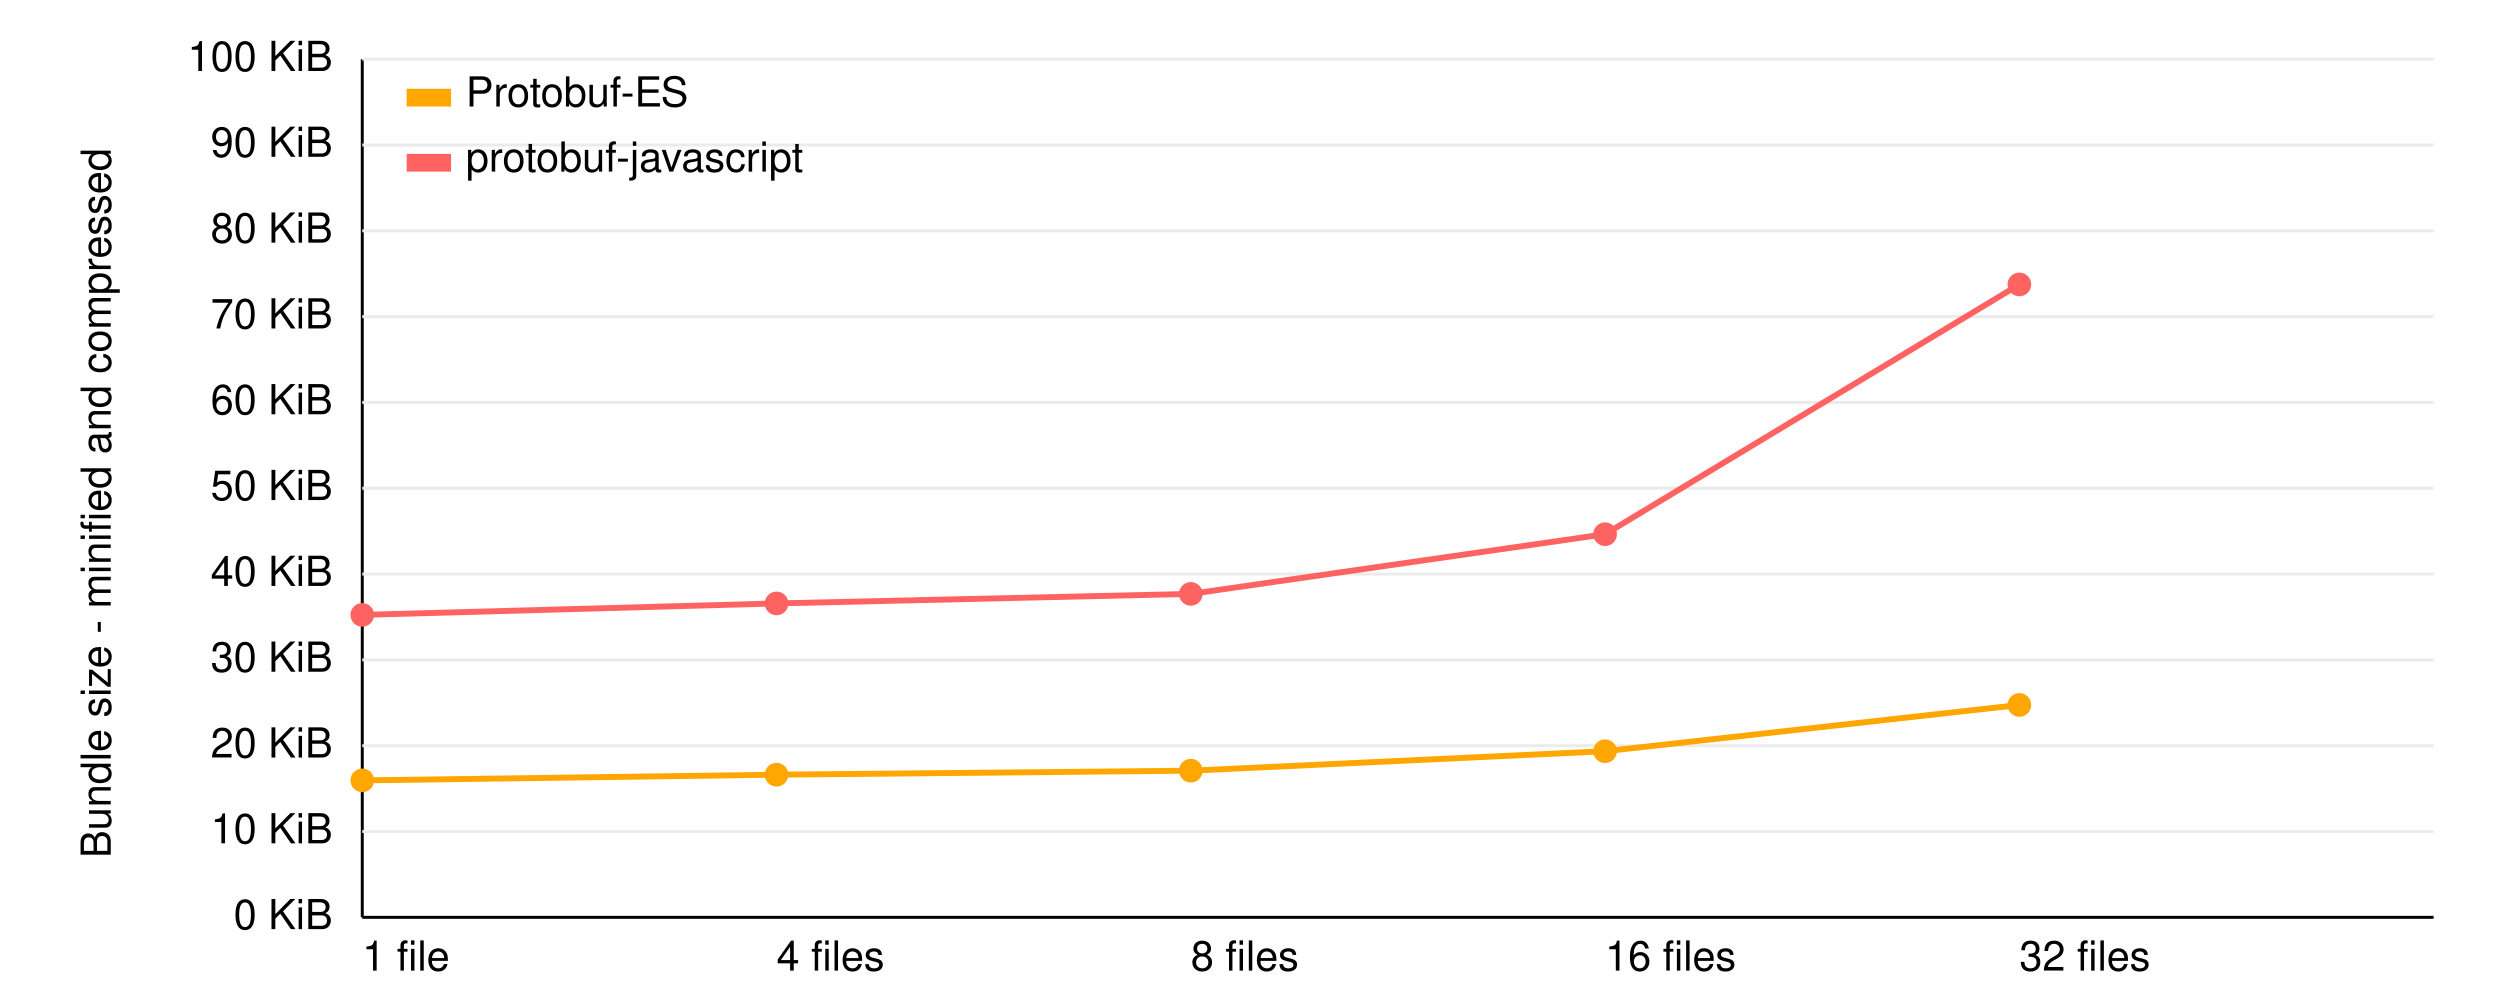
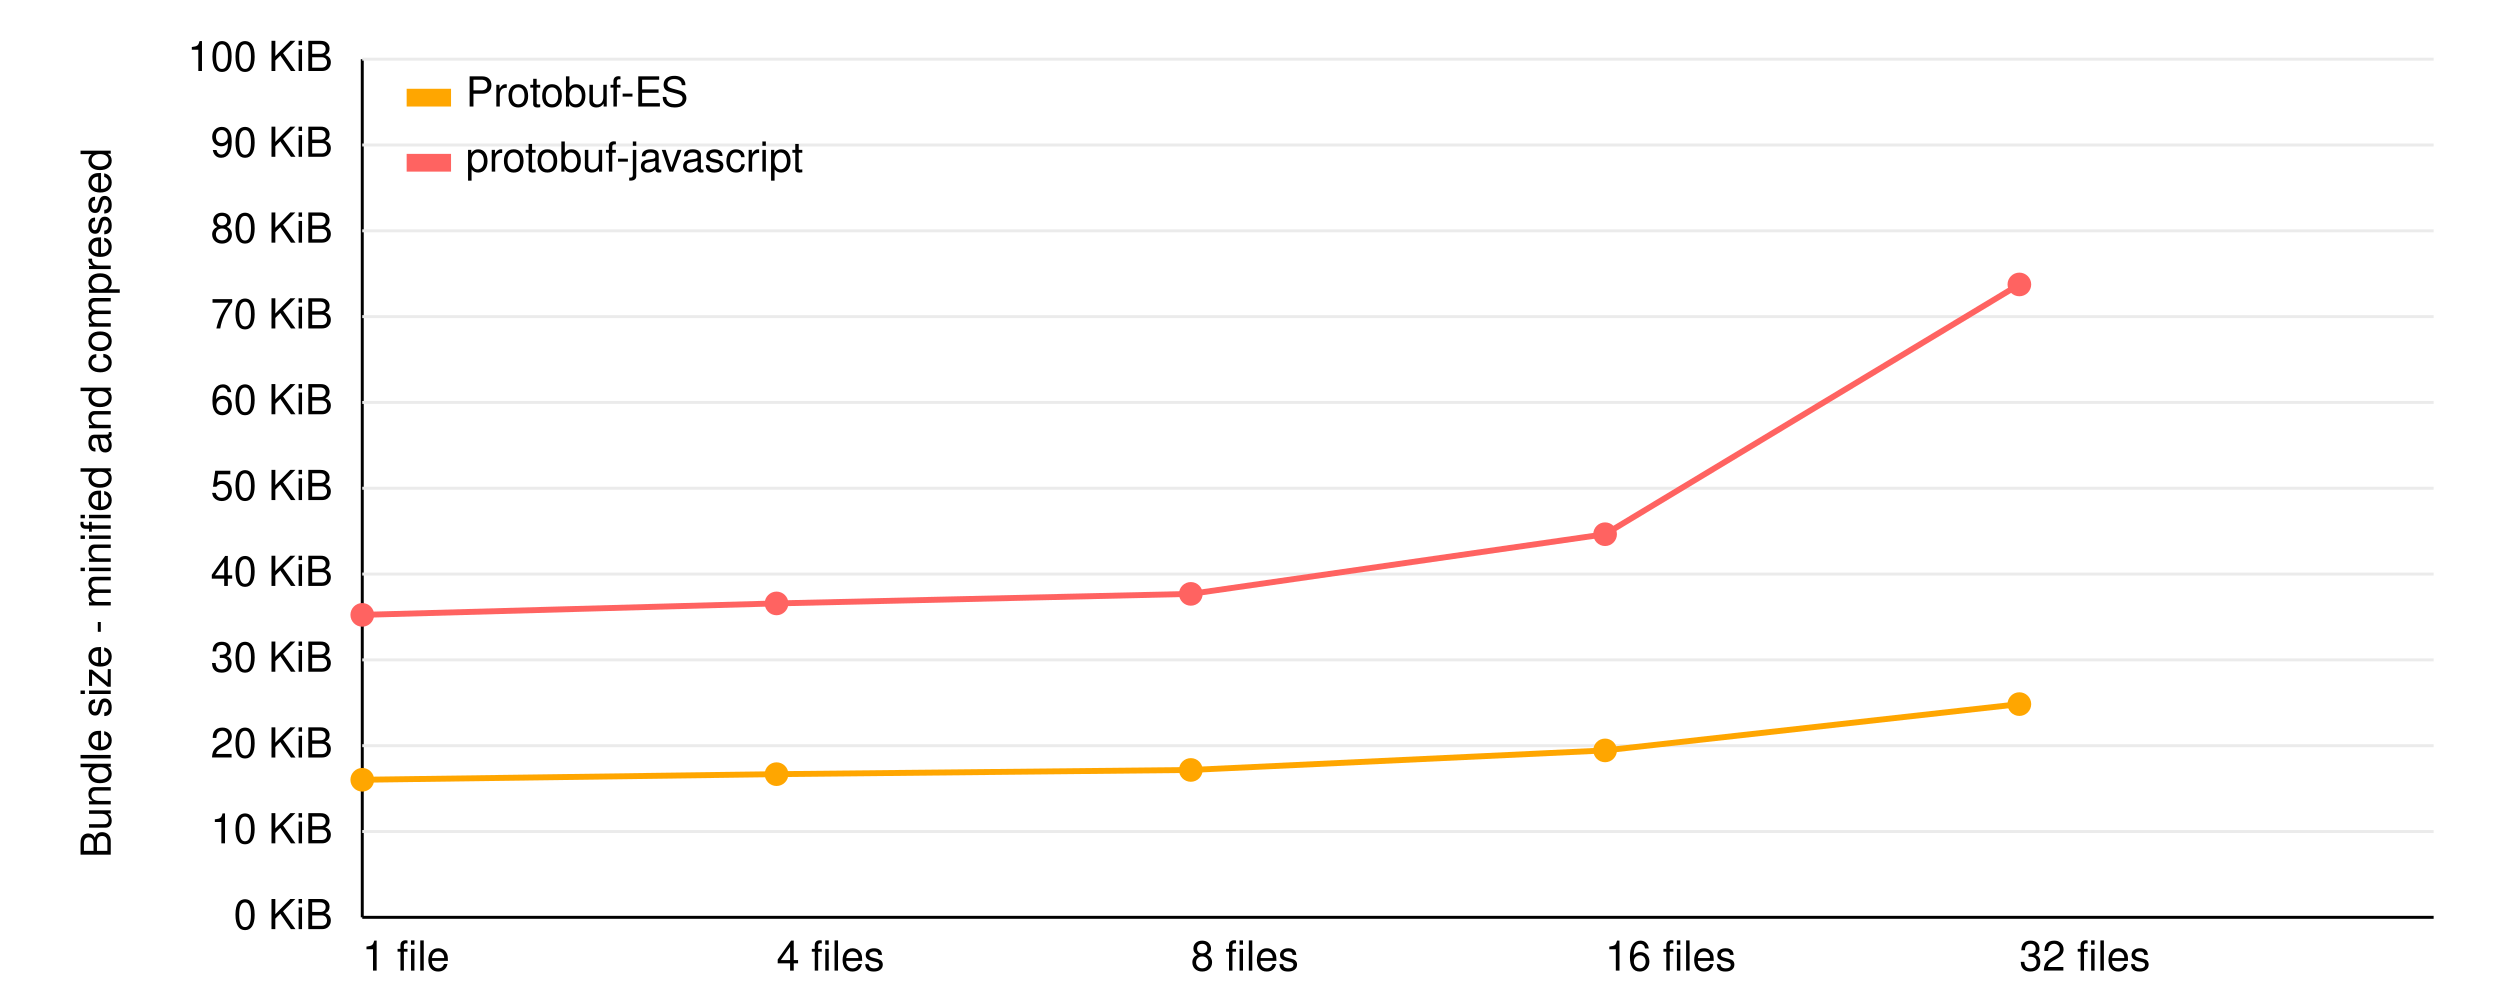
<svg xmlns="http://www.w3.org/2000/svg" version="1.1" width="820px" height="330px" viewBox="0 0 820 340" class="chart">
  <style>
      
      text {
        font: 14px Verdana, Helvetica, Arial, sans-serif;
      }
      
    </style>
  <g transform="translate(110,310)">
    <line y1="0" x2="700" stroke="black" />
    <text x="0" y="18" text-anchor="start">1 file</text>
    <text x="140" y="18" text-anchor="start">4 files</text>
    <text x="280" y="18" text-anchor="start">8 files</text>
    <text x="420" y="18" text-anchor="start">16 files</text>
    <text x="560" y="18" text-anchor="start">32 files</text>
  </g>
  <g transform="translate(110, 20)">
    <line x1="0" x2="0" y1="0" y2="290" stroke="black" />
    <g transform="rotate(-90), translate(-150,-85)">
      <text text-anchor="middle">Bundle size - minified and compressed</text>
    </g>
    <text x="-10" y="4" text-anchor="end">100 KiB</text>
    <line x1="0" x2="700" y1="0" y2="0" stroke="#ebebeb" />
    <text x="-10" y="33" text-anchor="end">90 KiB</text>
    <line x1="0" x2="700" y1="29" y2="29" stroke="#ebebeb" />
    <text x="-10" y="62" text-anchor="end">80 KiB</text>
    <line x1="0" x2="700" y1="58" y2="58" stroke="#ebebeb" />
    <text x="-10" y="91" text-anchor="end">70 KiB</text>
    <line x1="0" x2="700" y1="87" y2="87" stroke="#ebebeb" />
    <text x="-10" y="120" text-anchor="end">60 KiB</text>
    <line x1="0" x2="700" y1="116" y2="116" stroke="#ebebeb" />
    <text x="-10" y="149" text-anchor="end">50 KiB</text>
    <line x1="0" x2="700" y1="145" y2="145" stroke="#ebebeb" />
    <text x="-10" y="178" text-anchor="end">40 KiB</text>
    <line x1="0" x2="700" y1="174" y2="174" stroke="#ebebeb" />
    <text x="-10" y="207" text-anchor="end">30 KiB</text>
    <line x1="0" x2="700" y1="203" y2="203" stroke="#ebebeb" />
    <text x="-10" y="236" text-anchor="end">20 KiB</text>
    <line x1="0" x2="700" y1="232" y2="232" stroke="#ebebeb" />
    <text x="-10" y="265" text-anchor="end">10 KiB</text>
    <line x1="0" x2="700" y1="261" y2="261" stroke="#ebebeb" />
    <text x="-10" y="294" text-anchor="end">0 KiB</text>
  </g>
  <g transform="translate(110, 20)">
-     <polyline fill="none" stroke="#ffa600" stroke-width="2" points="0,243.722 140,241.799 280,240.439 420,233.858 560,218.231">
+     <polyline fill="none" stroke="#ffa600" stroke-width="2" points="0,243.512 140,241.62 280,240.199 420,233.592 560,217.945">
    </polyline>
-     <circle cx="0" cy="243.722" r="4" fill="#ffa600" />
-     <circle cx="140" cy="241.799" r="4" fill="#ffa600" />
-     <circle cx="280" cy="240.439" r="4" fill="#ffa600" />
-     <circle cx="420" cy="233.858" r="4" fill="#ffa600" />
-     <circle cx="560" cy="218.231" r="4" fill="#ffa600" />
+     <circle cx="0" cy="243.512" r="4" fill="#ffa600" />
+     <circle cx="140" cy="241.62" r="4" fill="#ffa600" />
+     <circle cx="280" cy="240.199" r="4" fill="#ffa600" />
+     <circle cx="420" cy="233.592" r="4" fill="#ffa600" />
+     <circle cx="560" cy="217.945" r="4" fill="#ffa600" />
  </g>
  <g transform="translate(110, 20)">
    <polyline fill="none" stroke="#ff6361" stroke-width="2" points="0,187.789 140,183.918 280,180.695 420,160.528 560,76.125">
    </polyline>
    <circle cx="0" cy="187.789" r="4" fill="#ff6361" />
    <circle cx="140" cy="183.918" r="4" fill="#ff6361" />
    <circle cx="280" cy="180.695" r="4" fill="#ff6361" />
    <circle cx="420" cy="160.528" r="4" fill="#ff6361" />
    <circle cx="560" cy="76.125" r="4" fill="#ff6361" />
  </g>
  <g transform="translate(125, 30)">
    <g transform="translate(0, 0)">
      <rect width="15" height="6" fill="#ffa600" />
      <text x="20" y="6">Protobuf-ES</text>
    </g>
    <g transform="translate(0, 22)">
      <rect width="15" height="6" fill="#ff6361" />
      <text x="20" y="6">protobuf-javascript</text>
    </g>
  </g>
</svg>
